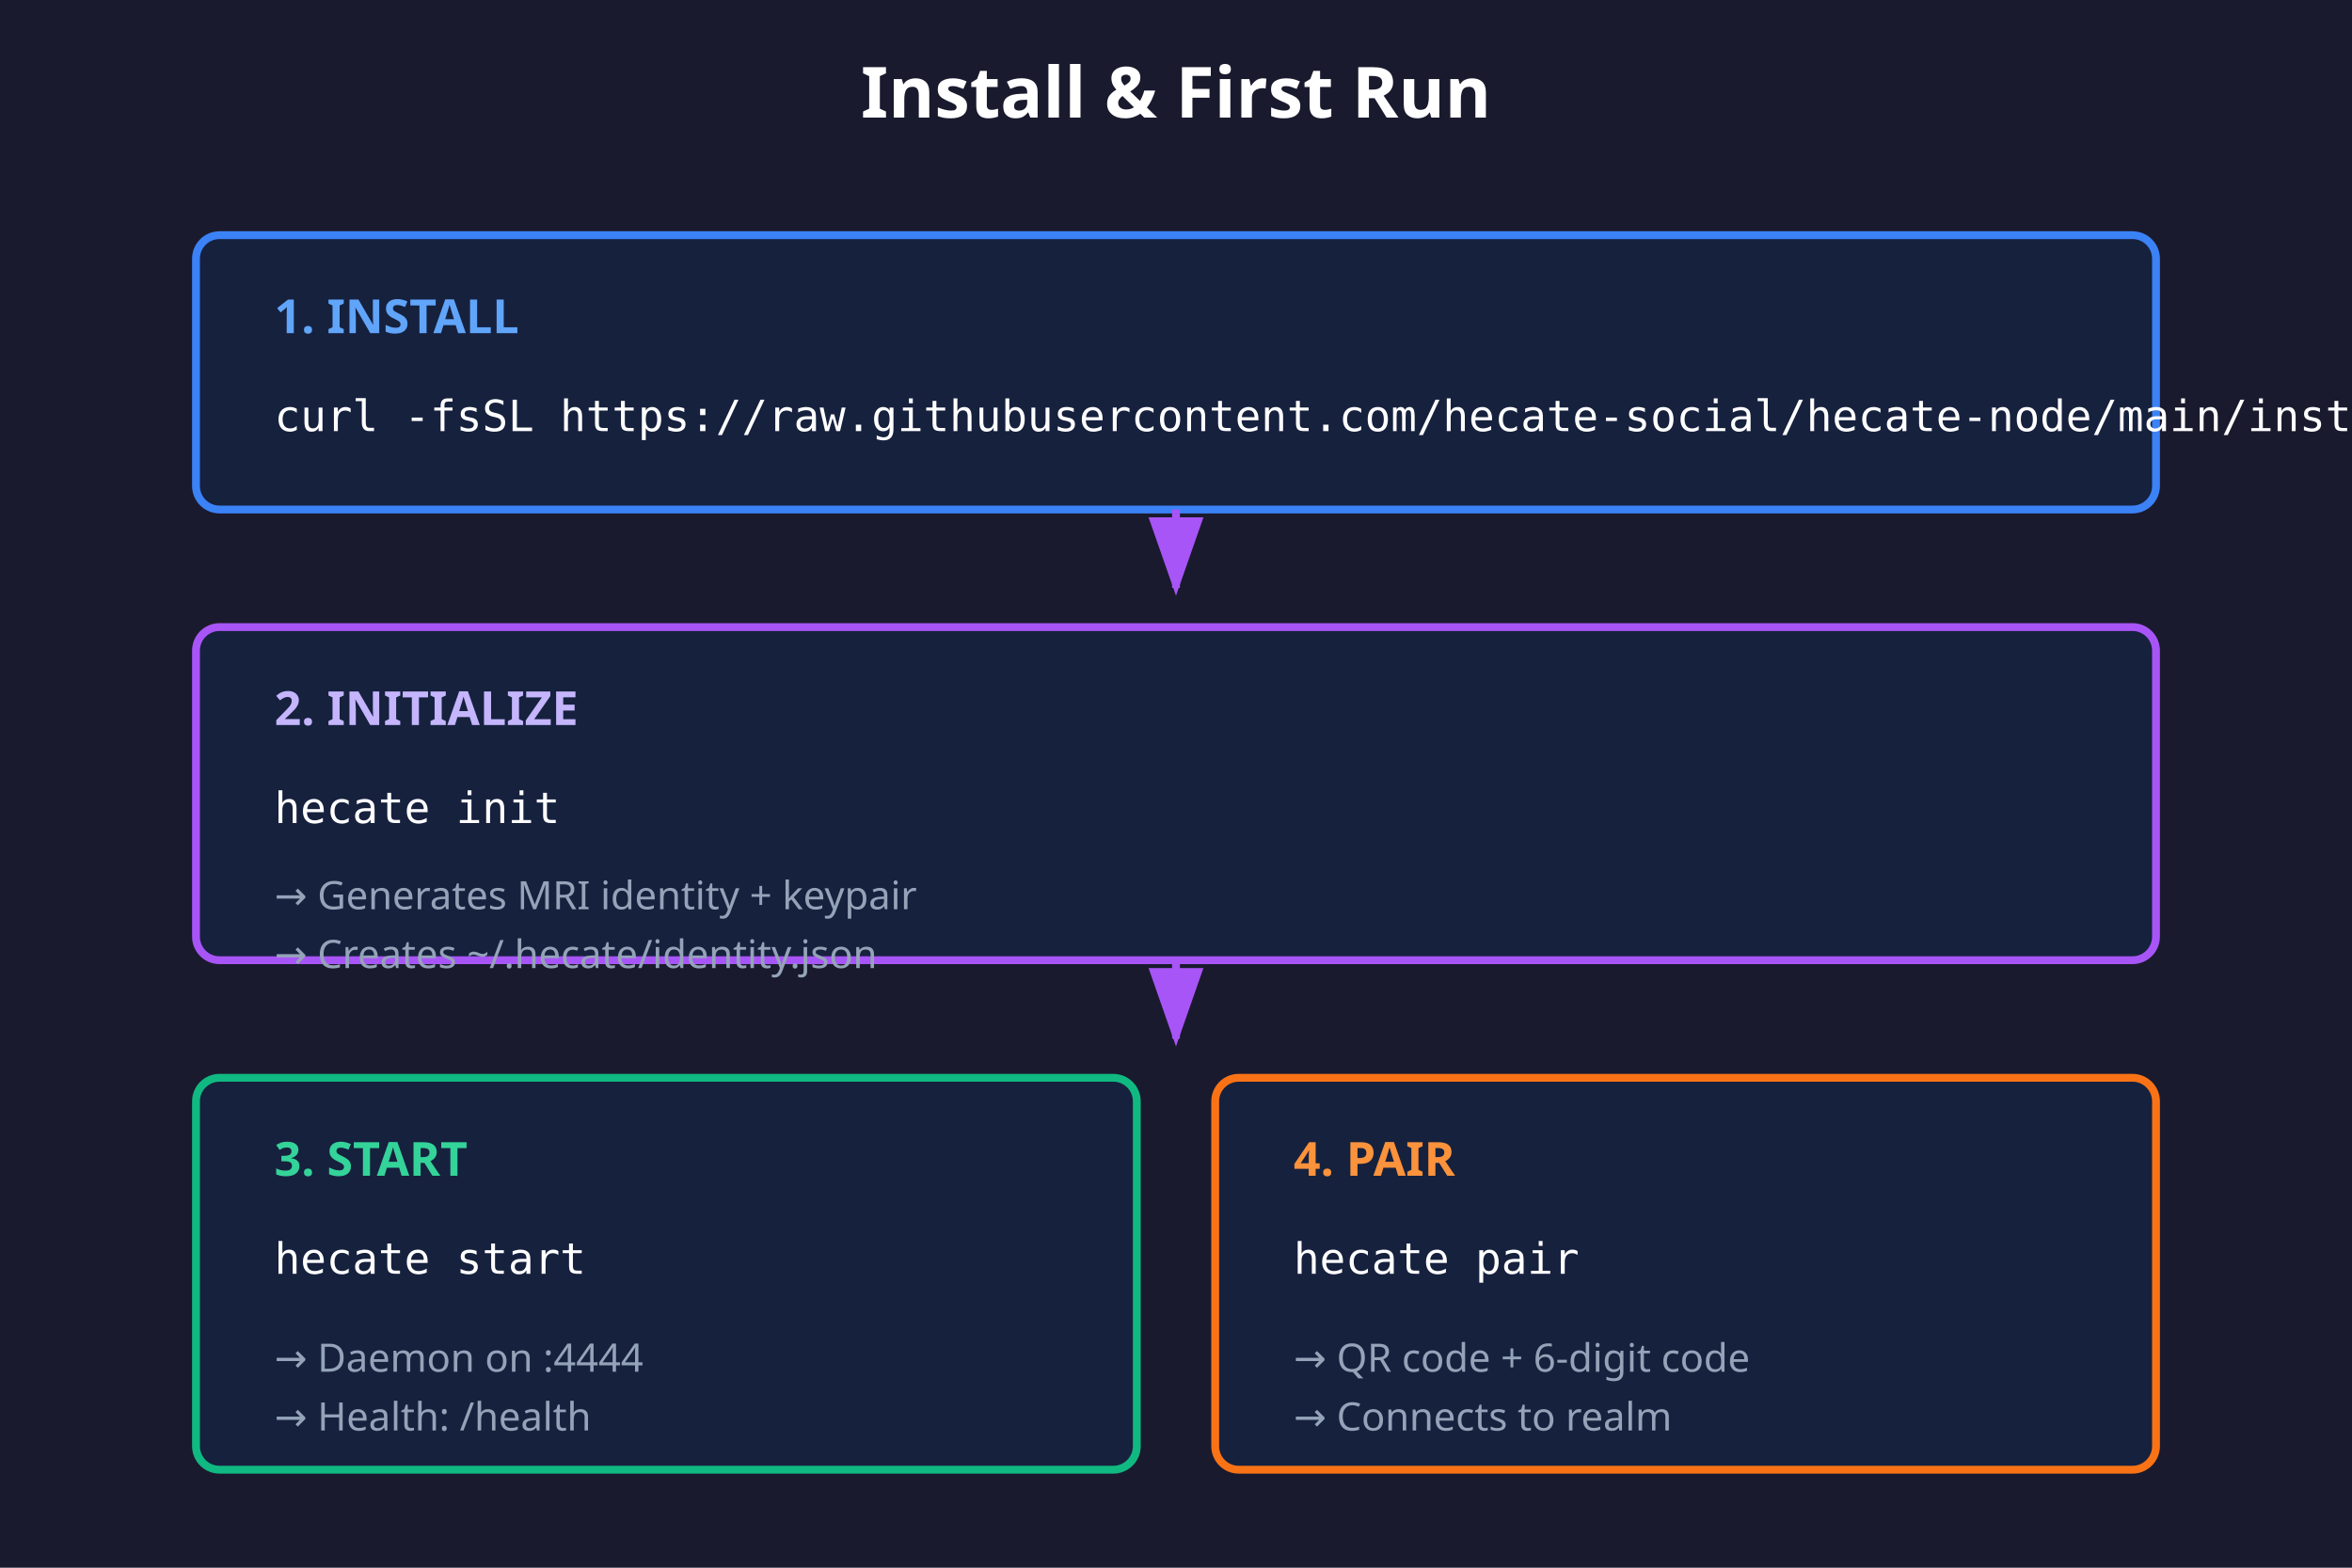
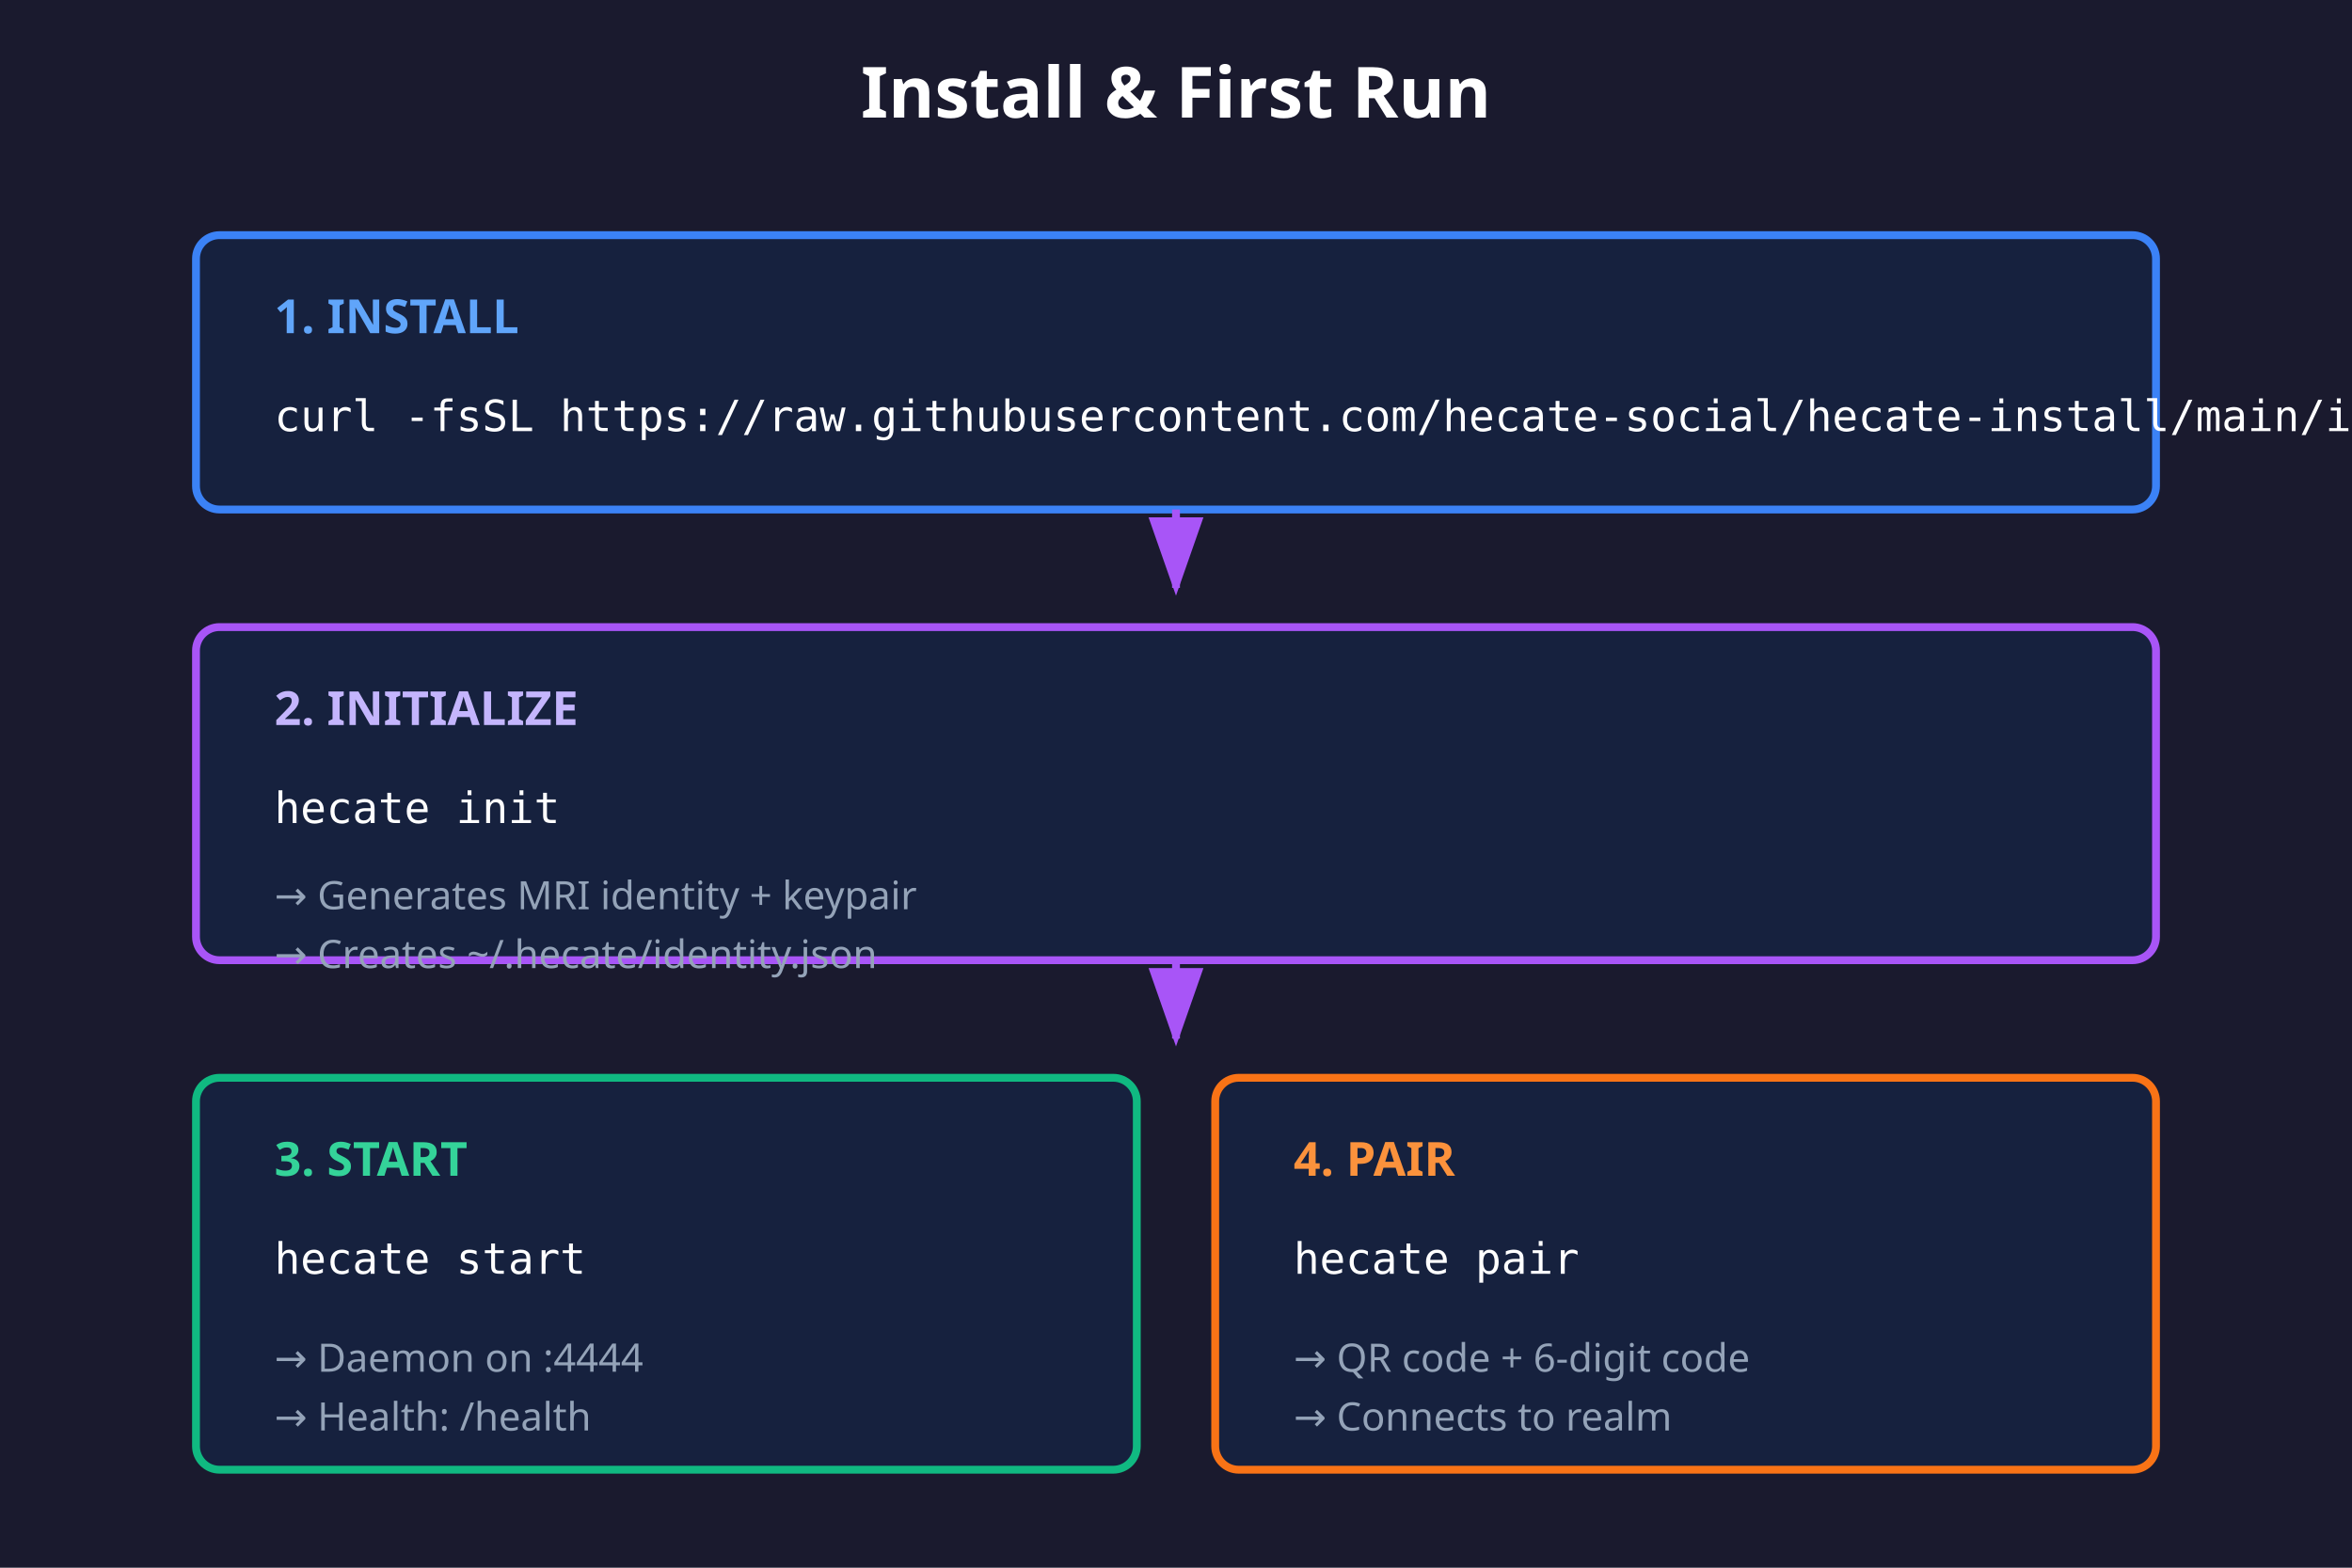
<svg xmlns="http://www.w3.org/2000/svg" viewBox="0 0 600 400">
  <defs>
    <marker id="arr" markerWidth="10" markerHeight="7" refX="9" refY="3.5" orient="auto">
      <polygon points="0 0, 10 3.5, 0 7" fill="#a855f7" />
    </marker>
  </defs>
  <rect width="600" height="400" fill="#1a1a2e" />
  <text x="300" y="30" text-anchor="middle" font-family="system-ui, sans-serif" font-size="18" font-weight="bold" fill="#fff">Install &amp; First Run</text>
  <rect x="50" y="60" width="500" height="70" rx="6" fill="#16213e" stroke="#3b82f6" stroke-width="2" />
  <text x="70" y="85" font-family="system-ui, sans-serif" font-size="12" font-weight="bold" fill="#60a5fa">1. INSTALL</text>
-   <text x="70" y="110" font-family="monospace" font-size="11" fill="#fff">curl -fsSL https://raw.githubusercontent.com/hecate-social/hecate-node/main/install.sh | bash</text>
+   <text x="70" y="110" font-family="monospace" font-size="11" fill="#fff">curl -fsSL https://raw.githubusercontent.com/hecate-social/hecate-install/main/install.sh | bash</text>
  <line x1="300" y1="130" x2="300" y2="150" stroke="#a855f7" stroke-width="2" marker-end="url(#arr)" />
  <rect x="50" y="160" width="500" height="85" rx="6" fill="#16213e" stroke="#a855f7" stroke-width="2" />
  <text x="70" y="185" font-family="system-ui, sans-serif" font-size="12" font-weight="bold" fill="#c4b5fd">2. INITIALIZE</text>
  <text x="70" y="210" font-family="monospace" font-size="11" fill="#fff">hecate init</text>
  <text x="70" y="232" font-family="system-ui, sans-serif" font-size="10" fill="#94a3b8">→ Generates MRI identity + keypair</text>
  <text x="70" y="247" font-family="system-ui, sans-serif" font-size="10" fill="#94a3b8">→ Creates ~/.hecate/identity.json</text>
  <line x1="300" y1="245" x2="300" y2="265" stroke="#a855f7" stroke-width="2" marker-end="url(#arr)" />
  <rect x="50" y="275" width="240" height="100" rx="6" fill="#16213e" stroke="#10b981" stroke-width="2" />
  <text x="70" y="300" font-family="system-ui, sans-serif" font-size="12" font-weight="bold" fill="#34d399">3. START</text>
  <text x="70" y="325" font-family="monospace" font-size="11" fill="#fff">hecate start</text>
  <text x="70" y="350" font-family="system-ui, sans-serif" font-size="10" fill="#94a3b8">→ Daemon on :4444</text>
  <text x="70" y="365" font-family="system-ui, sans-serif" font-size="10" fill="#94a3b8">→ Health: /health</text>
  <rect x="310" y="275" width="240" height="100" rx="6" fill="#16213e" stroke="#f97316" stroke-width="2" />
  <text x="330" y="300" font-family="system-ui, sans-serif" font-size="12" font-weight="bold" fill="#fb923c">4. PAIR</text>
  <text x="330" y="325" font-family="monospace" font-size="11" fill="#fff">hecate pair</text>
  <text x="330" y="350" font-family="system-ui, sans-serif" font-size="10" fill="#94a3b8">→ QR code + 6-digit code</text>
  <text x="330" y="365" font-family="system-ui, sans-serif" font-size="10" fill="#94a3b8">→ Connects to realm</text>
</svg>
